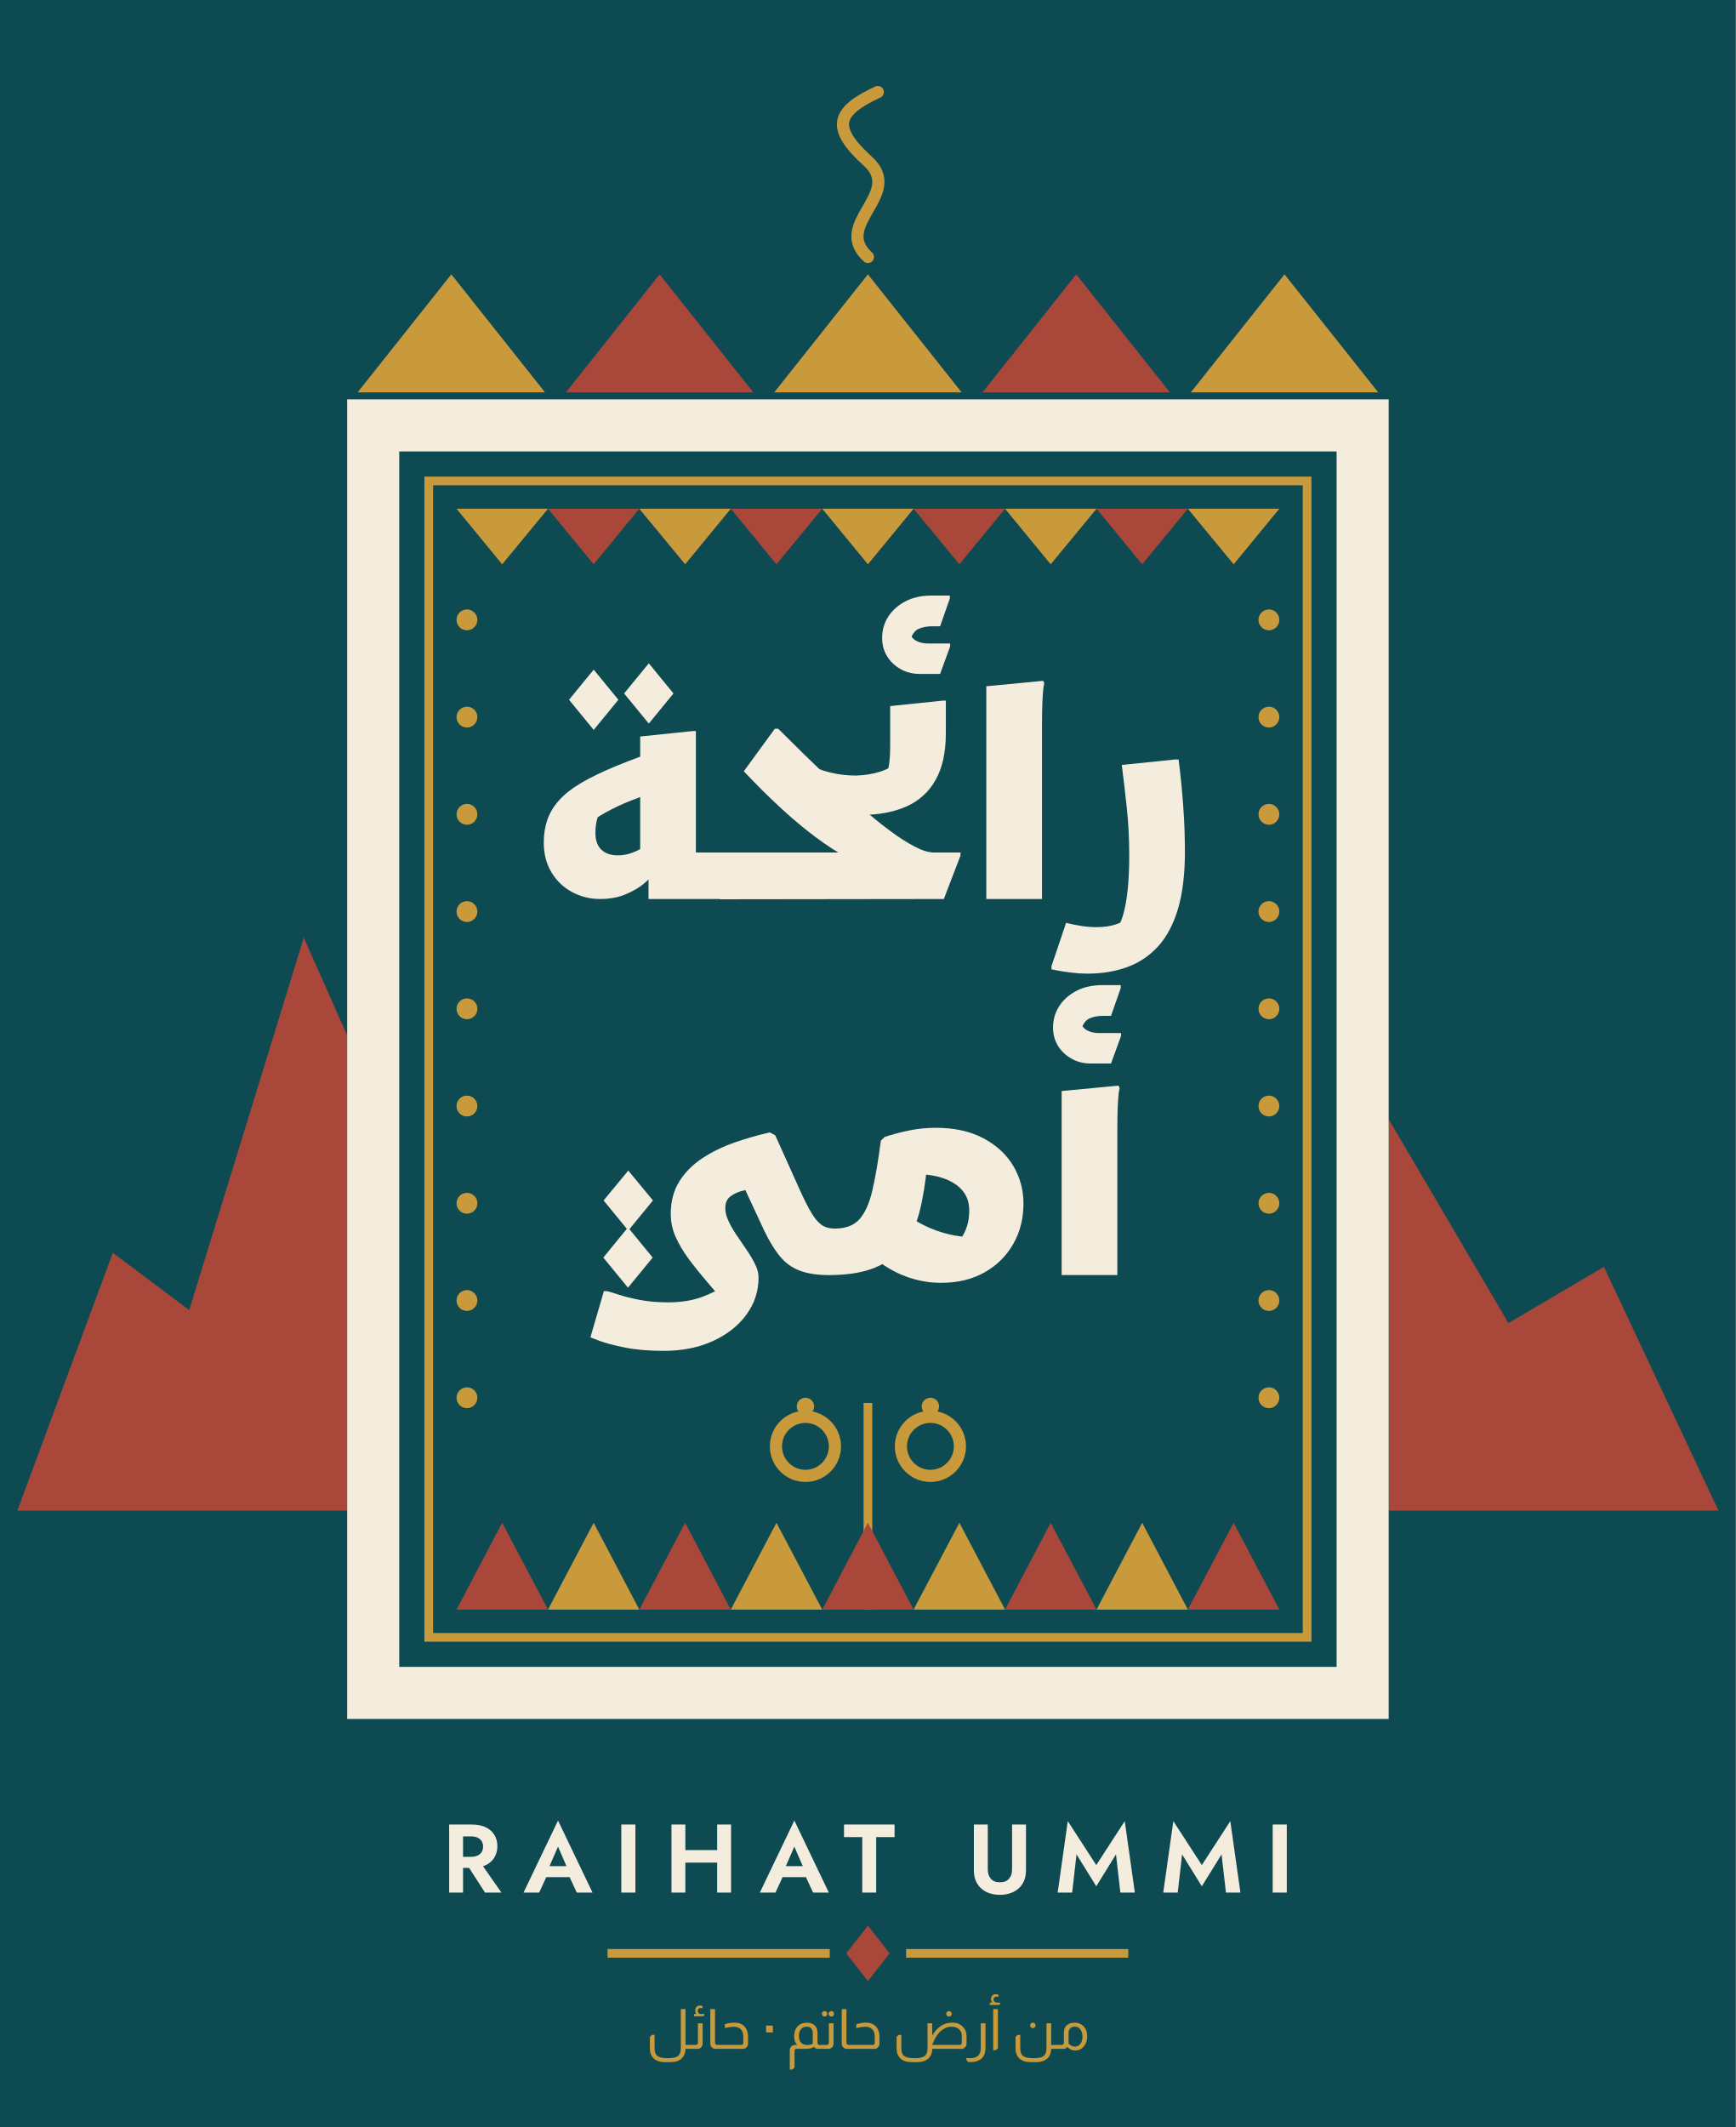
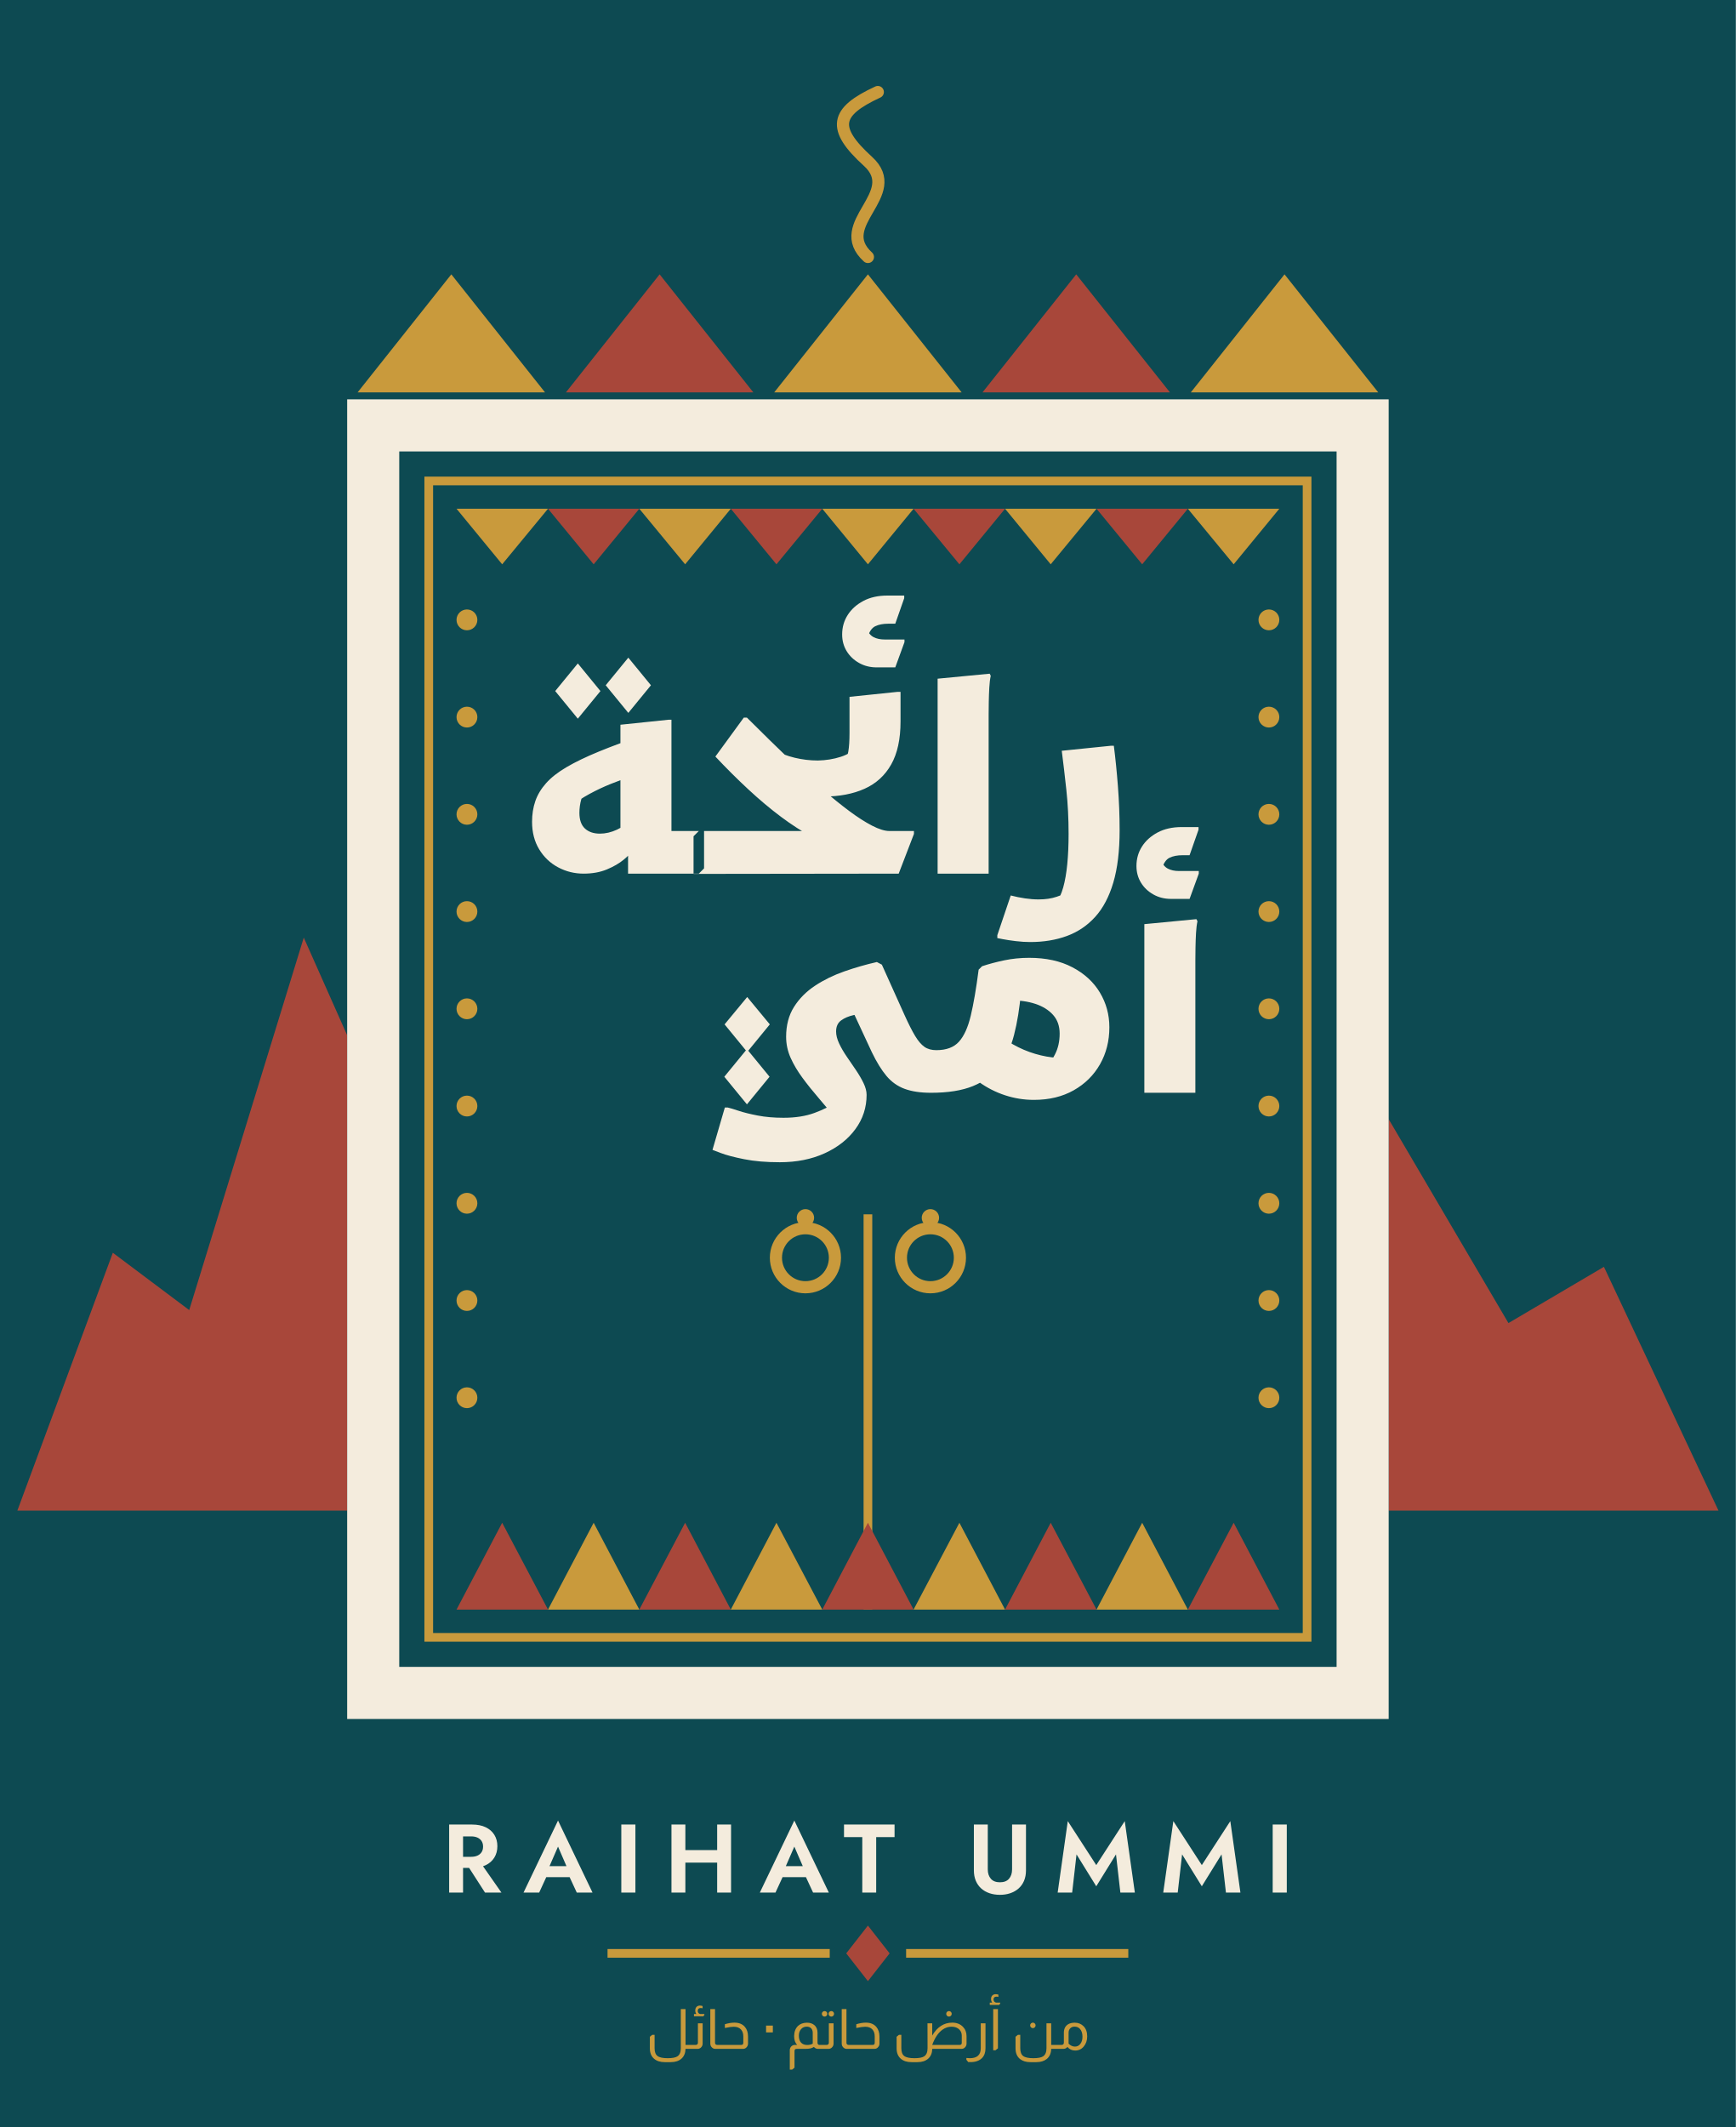
<svg xmlns="http://www.w3.org/2000/svg" viewBox="0 0 1000 1225" width="1000" height="1225">
  <rect width="1000" height="1225" fill="#0D4A52" />
  <polygon points="10.0,870.0 65.0,721.5 109.0,754.5 175.0,540.0 241.0,688.5 285.0,665.4 356.5,566.4 439.0,738.0 494.0,698.4 560.0,870.0" fill="#A8473A" />
  <polygon points="440.0,870.0 495.0,748.5 539.0,775.5 605.0,600.0 671.0,721.5 715.0,702.6 786.5,621.6 869.0,762.0 924.0,729.6 990.0,870.0" fill="#A8473A" />
  <rect x="200.0" y="230" width="600" height="760" fill="#0D4A52" />
  <polygon points="206.0,226.0 314.0,226.0 260.0,158.0" fill="#C99A3C" />
  <polygon points="326.0,226.0 434.0,226.0 380.0,158.0" fill="#A8473A" />
  <polygon points="446.0,226.0 554.0,226.0 500.0,158.0" fill="#C99A3C" />
  <polygon points="566.0,226.0 674.0,226.0 620.0,158.0" fill="#A8473A" />
  <polygon points="686.0,226.0 794.0,226.0 740.0,158.0" fill="#C99A3C" />
  <path d="M500.0,148 c-20.9,-19.0 20.9,-36.1 0,-55.1 s-19.0,-28.5 5.7,-39.9" fill="none" stroke="#C99A3C" stroke-width="7" stroke-linecap="round" />
  <rect x="215" y="245.0" width="570" height="730" fill="none" stroke="#F4ECDD" stroke-width="30" />
  <rect x="247" y="277" width="506" height="666" fill="none" stroke="#C99A3C" stroke-width="5" />
  <polygon points="263.0,293.0 315.7,293.0 289.3,325.0" fill="#C99A3C" />
  <polygon points="315.7,293.0 368.3,293.0 342.0,325.0" fill="#A8473A" />
  <polygon points="368.3,293.0 421.0,293.0 394.7,325.0" fill="#C99A3C" />
  <polygon points="421.0,293.0 473.7,293.0 447.3,325.0" fill="#A8473A" />
  <polygon points="473.7,293.0 526.3,293.0 500.0,325.0" fill="#C99A3C" />
  <polygon points="526.3,293.0 579.0,293.0 552.7,325.0" fill="#A8473A" />
  <polygon points="579.0,293.0 631.7,293.0 605.3,325.0" fill="#C99A3C" />
  <polygon points="631.7,293.0 684.3,293.0 658.0,325.0" fill="#A8473A" />
  <polygon points="684.3,293.0 737.0,293.0 710.7,325.0" fill="#C99A3C" />
  <circle cx="269" cy="357" r="6" fill="#C99A3C" />
  <circle cx="269" cy="413" r="6" fill="#C99A3C" />
  <circle cx="269" cy="469" r="6" fill="#C99A3C" />
  <circle cx="269" cy="525" r="6" fill="#C99A3C" />
  <circle cx="269" cy="581" r="6" fill="#C99A3C" />
  <circle cx="269" cy="637" r="6" fill="#C99A3C" />
  <circle cx="269" cy="693" r="6" fill="#C99A3C" />
  <circle cx="269" cy="749" r="6" fill="#C99A3C" />
  <circle cx="269" cy="805" r="6" fill="#C99A3C" />
  <circle cx="731" cy="357" r="6" fill="#C99A3C" />
  <circle cx="731" cy="413" r="6" fill="#C99A3C" />
  <circle cx="731" cy="469" r="6" fill="#C99A3C" />
  <circle cx="731" cy="525" r="6" fill="#C99A3C" />
  <circle cx="731" cy="581" r="6" fill="#C99A3C" />
  <circle cx="731" cy="637" r="6" fill="#C99A3C" />
  <circle cx="731" cy="693" r="6" fill="#C99A3C" />
  <circle cx="731" cy="749" r="6" fill="#C99A3C" />
  <circle cx="731" cy="805" r="6" fill="#C99A3C" />
-   <path d="M378.23 482.048Q371.947 487.669 366.574 490.149Q361.2 492.629 355.909 492.629Q349.957 492.629 346.485 489.405Q343.013 486.181 343.013 479.568Q343.013 475.269 344.17 471.136Q345.328 467.002 347.643 463.696L336.4 476.261Q342.682 471.301 349.379 467.664Q356.075 464.026 362.936 461.298Q369.798 458.57 376.576 456.255L383.851 430.463Q367.318 436.084 355.248 441.044Q343.178 446.005 334.994 450.799Q326.81 455.594 322.098 460.885Q317.386 466.176 315.319 472.128Q313.253 478.08 313.253 485.189Q313.253 495.109 317.717 502.467Q322.181 509.824 329.621 513.792Q337.061 517.761 345.658 517.761Q353.925 517.761 360.291 515.115Q366.656 512.47 370.955 508.915Q375.254 505.36 377.072 502.219ZM418.076 517.761 421.383 514.454V490.976H387.819L400.881 503.872V421.039H399.062L368.806 424.18V501.888L373.6 494.117V517.761ZM373.766 416.74 359.547 399.38 373.766 382.019 387.985 399.38ZM342.021 420.377 327.802 403.017 342.021 385.657 356.24 403.017Z" fill="#F4ECDD" />
-   <path d="M537.945 490.976H553.321V492.795L543.731 517.761L414.769 517.926V494.283L418.076 490.976H495.949L489.336 494.613Q479.912 489.653 469.743 482.048Q459.575 474.442 449.076 464.688Q438.578 454.933 428.492 444.186L446.348 419.716H448.332Q454.781 426.164 462.717 433.935Q470.653 441.706 479.168 449.725Q487.682 457.743 496.28 465.184Q504.877 472.624 512.648 478.41Q520.419 484.197 526.95 487.587Q533.481 490.976 537.945 490.976Z" fill="#F4ECDD" />
-   <path d="M478.258 466.341 465.693 440.052Q471.149 443.194 478.341 444.93Q485.533 446.666 492.973 446.666Q500.579 446.501 507.275 444.351Q513.971 442.202 517.774 437.738L517.939 448.65L508.019 447.989Q511.326 445.343 512.07 440.962Q512.814 436.58 512.814 429.306V406.655L543.07 403.513H544.889V422.196Q544.889 438.73 539.019 449.146Q533.15 459.562 522.238 464.44Q511.326 469.317 496.445 469.317Q491.981 469.317 487.517 468.49Q483.053 467.664 478.258 466.341ZM508.184 367.47Q508.184 360.691 511.656 355.235Q515.128 349.779 521.494 346.389Q527.859 343 536.622 343H547.204V344.653L541.582 360.691H537.118Q532.323 360.691 529.017 362.262Q525.71 363.832 524.056 369.619L523.56 363.667Q525.048 367.635 527.942 369.123Q530.835 370.611 534.803 370.611H547.369V372.265L541.582 388.137H529.843Q523.726 388.137 518.766 385.326Q513.806 382.515 510.995 377.886Q508.184 373.257 508.184 367.47Z" fill="#F4ECDD" />
-   <path d="M568.201 395.246 600.938 392.105 601.599 393.428Q600.938 396.404 600.69 400.868Q600.442 405.332 600.359 409.961Q600.277 414.591 600.277 417.897V517.761H568.201Z" fill="#F4ECDD" />
-   <path d="M614.165 531.483Q618.629 532.641 623.093 533.302Q627.557 533.964 631.69 533.964Q638.139 533.964 643.016 532.31Q647.893 530.657 649.712 529.169L642.437 536.444Q645.413 532.641 647.149 526.441Q648.885 520.241 649.712 511.726Q650.539 503.211 650.539 492.795Q650.539 478.245 649.133 465.184Q647.728 452.122 646.24 440.548L676.993 437.407H678.977Q680.465 448.815 681.539 462.786Q682.614 476.757 682.614 490.48Q682.614 509.99 678.646 523.382Q674.678 536.774 667.238 544.958Q659.798 553.143 649.464 556.945Q639.131 560.748 626.4 560.748Q622.101 560.748 617.306 560.169Q612.511 559.591 609.122 558.929Q605.733 558.268 605.733 558.268V556.449Z" fill="#F4ECDD" />
-   <path d="M477.514 734.351Q467.594 734.351 460.898 731.871Q454.202 729.391 449.49 723.77Q444.778 718.148 440.314 708.889L422.623 670.862L439.156 683.758Q433.865 684.42 428.988 685.494Q424.111 686.569 420.969 688.884Q417.828 691.198 417.828 695.828Q417.828 699.3 419.729 703.351Q421.631 707.401 424.524 711.617Q427.417 715.834 430.228 719.967Q433.039 724.1 435.023 728.151Q437.007 732.202 437.007 735.674Q437.007 747.578 429.98 757.168Q422.953 766.757 410.636 772.379Q398.318 778 382.446 778Q369.55 778 360.043 776.099Q350.536 774.197 345.328 772.213Q340.12 770.229 340.12 770.229L347.891 743.61H349.709Q351.859 744.106 356.571 745.677Q361.283 747.247 368.558 748.653Q375.832 750.058 384.761 750.058Q396.003 750.058 404.27 746.999Q412.537 743.941 417.662 740.303L418.489 751.712Q412.702 744.437 406.998 737.823Q401.294 731.21 396.665 724.927Q392.035 718.644 389.225 712.361Q386.414 706.079 386.414 699.135Q386.414 688.222 391.374 680.369Q396.334 672.515 404.601 667.059Q412.868 661.603 423.036 658.048Q433.204 654.494 443.455 652.179L446.596 653.832L460.815 685.412Q464.618 693.844 467.511 698.639Q470.405 703.433 473.381 705.5Q476.357 707.567 480.821 707.567V731.044ZM361.944 708.724 347.725 691.364 361.944 674.169 376.163 691.364ZM361.779 741.626 347.56 724.266 361.779 706.905 375.998 724.266Z" fill="#F4ECDD" />
-   <path d="M539.185 649.534Q555.057 649.534 566.383 655.486Q577.708 661.438 583.66 671.358Q589.612 681.278 589.612 693.182Q589.612 706.079 583.743 716.412Q577.873 726.746 567.209 732.781Q556.545 738.815 542.161 738.815Q532.902 738.815 524.056 735.922Q515.211 733.029 507.523 727.49Q499.835 721.951 493.883 713.519L517.691 695.332Q522.32 700.127 529.017 703.929Q535.713 707.732 542.987 709.881Q550.262 712.031 556.876 712.361Q559.852 712.527 561.257 712.527Q562.662 712.527 563.655 712.361L548.609 721.124Q552.412 715.999 555.388 710.295Q558.364 704.591 558.364 697.151Q558.364 690.041 554.23 685.412Q550.097 680.782 543.07 678.468Q536.043 676.153 527.446 676.318L534.059 671.027Q532.737 686.238 529.678 698.06Q526.619 709.881 520.419 717.9Q514.219 725.919 503.885 730.135Q493.552 734.351 477.514 734.351V710.873L480.821 707.567Q490.245 707.567 495.04 702.276Q499.835 696.985 502.48 685.908Q505.125 674.83 507.44 656.974L509.59 654.824Q516.038 652.675 523.56 651.104Q531.083 649.534 539.185 649.534Z" fill="#F4ECDD" />
-   <path d="M611.602 628.371 644.339 625.229 645.0 626.552Q644.339 629.528 644.091 633.992Q643.843 638.456 643.76 643.086Q643.677 647.715 643.677 651.022V734.351H611.602ZM606.642 591.831Q606.642 585.052 610.114 579.596Q613.586 574.14 619.952 570.751Q626.317 567.361 635.08 567.361H645.661V569.015L640.04 585.052H635.576Q630.781 585.052 627.474 586.623Q624.168 588.194 622.514 593.981L622.018 588.029Q623.506 591.997 626.4 593.485Q629.293 594.973 633.261 594.973H645.827V596.626L640.04 612.498H628.301Q622.184 612.498 617.223 609.688Q612.263 606.877 609.453 602.247Q606.642 597.618 606.642 591.831Z" fill="#F4ECDD" />
-   <line x1="500.0" y1="808.0" x2="500.0" y2="927" stroke="#C99A3C" stroke-width="5" />
-   <circle cx="464.0" cy="833.0" r="17" fill="none" stroke="#C99A3C" stroke-width="7" />
-   <circle cx="464.0" cy="810.0" r="5" fill="#C99A3C" />
-   <circle cx="536.0" cy="833.0" r="17" fill="none" stroke="#C99A3C" stroke-width="7" />
-   <circle cx="536.0" cy="810.0" r="5" fill="#C99A3C" />
+   <path d="M366.061 470.424Q360.303 475.576 355.379 477.848Q350.455 480.121 345.606 480.121Q340.152 480.121 336.97 477.167Q333.788 474.212 333.788 468.152Q333.788 464.212 334.848 460.424Q335.909 456.636 338.03 453.606L327.727 465.121Q333.485 460.576 339.621 457.242Q345.758 453.909 352.045 451.409Q358.333 448.909 364.545 446.788L371.212 423.152Q356.061 428.303 345.0 432.848Q333.939 437.394 326.439 441.788Q318.939 446.182 314.621 451.03Q310.303 455.879 308.409 461.333Q306.515 466.788 306.515 473.303Q306.515 482.394 310.606 489.136Q314.697 495.879 321.515 499.515Q328.333 503.152 336.212 503.152Q343.788 503.152 349.621 500.727Q355.455 498.303 359.394 495.045Q363.333 491.788 365.0 488.909ZM402.576 503.152 405.606 500.121V478.606H374.848L386.818 490.424V414.515H385.152L357.424 417.394V488.606L361.818 481.485V503.152ZM361.97 410.576 348.939 394.667 361.97 378.758 375.0 394.667ZM332.879 413.909 319.848 398 332.879 382.091 345.909 398ZM512.424 478.606H526.515V480.273L517.727 503.152L399.545 503.303V481.636L402.576 478.606H473.939L467.879 481.939Q459.242 477.394 449.924 470.424Q440.606 463.455 430.985 454.515Q421.364 445.576 412.121 435.727L428.485 413.303H430.303Q436.212 419.212 443.485 426.333Q450.758 433.455 458.561 440.803Q466.364 448.152 474.242 454.97Q482.121 461.788 489.242 467.091Q496.364 472.394 502.348 475.5Q508.333 478.606 512.424 478.606ZM457.727 456.03 446.212 431.939Q451.212 434.818 457.803 436.409Q464.394 438.0 471.212 438.0Q478.182 437.848 484.318 435.879Q490.455 433.909 493.939 429.818L494.091 439.818L485.0 439.212Q488.03 436.788 488.712 432.773Q489.394 428.758 489.394 422.091V401.333L517.121 398.455H518.788V415.576Q518.788 430.727 513.409 440.273Q508.03 449.818 498.03 454.288Q488.03 458.758 474.394 458.758Q470.303 458.758 466.212 458.0Q462.121 457.242 457.727 456.03ZM485.152 365.424Q485.152 359.212 488.333 354.212Q491.515 349.212 497.348 346.106Q503.182 343 511.212 343H520.909V344.515L515.758 359.212H511.667Q507.273 359.212 504.242 360.652Q501.212 362.091 499.697 367.394L499.242 361.939Q500.606 365.576 503.258 366.939Q505.909 368.303 509.545 368.303H521.061V369.818L515.758 384.364H505.0Q499.394 384.364 494.848 381.788Q490.303 379.212 487.727 374.97Q485.152 370.727 485.152 365.424ZM540.152 390.879 570.152 388.0 570.758 389.212Q570.152 391.939 569.924 396.03Q569.697 400.121 569.621 404.364Q569.545 408.606 569.545 411.636V503.152H540.152ZM582.273 515.727Q586.364 516.788 590.455 517.394Q594.545 518.0 598.333 518.0Q604.242 518.0 608.712 516.485Q613.182 514.97 614.848 513.606L608.182 520.273Q610.909 516.788 612.5 511.106Q614.091 505.424 614.848 497.621Q615.606 489.818 615.606 480.273Q615.606 466.939 614.318 454.97Q613.03 443.0 611.667 432.394L639.848 429.515H641.667Q643.03 439.97 644.015 452.773Q645 465.576 645 478.152Q645 496.03 641.364 508.303Q637.727 520.576 630.909 528.076Q624.091 535.576 614.621 539.061Q605.152 542.545 593.485 542.545Q589.545 542.545 585.152 542.015Q580.758 541.485 577.652 540.879Q574.545 540.273 574.545 540.273V538.606Z" fill="#F4ECDD" />
+   <path d="M536.364 629.364Q527.273 629.364 521.136 627.091Q515.0 624.818 510.682 619.667Q506.364 614.515 502.273 606.03L486.061 571.182L501.212 583.0Q496.364 583.606 491.894 584.591Q487.424 585.576 484.545 587.697Q481.667 589.818 481.667 594.061Q481.667 597.242 483.409 600.955Q485.152 604.667 487.803 608.53Q490.455 612.394 493.03 616.182Q495.606 619.97 497.424 623.682Q499.242 627.394 499.242 630.576Q499.242 641.485 492.803 650.273Q486.364 659.061 475.076 664.212Q463.788 669.364 449.242 669.364Q437.424 669.364 428.712 667.621Q420.0 665.879 415.227 664.061Q410.455 662.242 410.455 662.242L417.576 637.848H419.242Q421.212 638.303 425.53 639.742Q429.848 641.182 436.515 642.47Q443.182 643.758 451.364 643.758Q461.667 643.758 469.242 640.955Q476.818 638.152 481.515 634.818L482.273 645.273Q476.97 638.606 471.742 632.545Q466.515 626.485 462.273 620.727Q458.03 614.97 455.455 609.212Q452.879 603.455 452.879 597.091Q452.879 587.091 457.424 579.894Q461.97 572.697 469.545 567.697Q477.121 562.697 486.439 559.439Q495.758 556.182 505.152 554.061L508.03 555.576L521.061 584.515Q524.545 592.242 527.197 596.636Q529.848 601.03 532.576 602.924Q535.303 604.818 539.394 604.818V626.333ZM430.455 605.879 417.424 589.97 430.455 574.212 443.485 589.97ZM430.303 636.03 417.273 620.121 430.303 604.212 443.333 620.121ZM592.879 551.636Q607.424 551.636 617.803 557.091Q628.182 562.545 633.636 571.636Q639.091 580.727 639.091 591.636Q639.091 603.455 633.712 612.924Q628.333 622.394 618.561 627.924Q608.788 633.455 595.606 633.455Q587.121 633.455 579.015 630.803Q570.909 628.152 563.864 623.076Q556.818 618.0 551.364 610.273L573.182 593.606Q577.424 598.0 583.561 601.485Q589.697 604.97 596.364 606.939Q603.03 608.909 609.091 609.212Q611.818 609.364 613.106 609.364Q614.394 609.364 615.303 609.212L601.515 617.242Q605.0 612.545 607.727 607.318Q610.455 602.091 610.455 595.273Q610.455 588.758 606.667 584.515Q602.879 580.273 596.439 578.152Q590.0 576.03 582.121 576.182L588.182 571.333Q586.97 585.273 584.167 596.106Q581.364 606.939 575.682 614.288Q570.0 621.636 560.53 625.5Q551.061 629.364 536.364 629.364V607.848L539.394 604.818Q548.03 604.818 552.424 599.97Q556.818 595.121 559.242 584.97Q561.667 574.818 563.788 558.455L565.758 556.485Q571.667 554.515 578.561 553.076Q585.455 551.636 592.879 551.636ZM659.242 532.242 689.242 529.364 689.848 530.576Q689.242 533.303 689.015 537.394Q688.788 541.485 688.712 545.727Q688.636 549.97 688.636 553.0V629.364H659.242ZM654.697 498.758Q654.697 492.545 657.879 487.545Q661.061 482.545 666.894 479.439Q672.727 476.333 680.758 476.333H690.455V477.848L685.303 492.545H681.212Q676.818 492.545 673.788 493.985Q670.758 495.424 669.242 500.727L668.788 495.273Q670.152 498.909 672.803 500.273Q675.455 501.636 679.091 501.636H690.606V503.152L685.303 517.697H674.545Q668.939 517.697 664.394 515.121Q659.848 512.545 657.273 508.303Q654.697 504.061 654.697 498.758Z" fill="#F4ECDD" />
+   <line x1="500.0" y1="699.364" x2="500.0" y2="927" stroke="#C99A3C" stroke-width="5" />
+   <circle cx="464.0" cy="724.364" r="17" fill="none" stroke="#C99A3C" stroke-width="7" />
+   <circle cx="464.0" cy="701.364" r="5" fill="#C99A3C" />
+   <circle cx="536.0" cy="724.364" r="17" fill="none" stroke="#C99A3C" stroke-width="7" />
+   <circle cx="536.0" cy="701.364" r="5" fill="#C99A3C" />
  <polygon points="263.0,927.0 315.7,927.0 289.3,877.0" fill="#A8473A" />
  <polygon points="315.7,927.0 368.3,927.0 342.0,877.0" fill="#C99A3C" />
  <polygon points="368.3,927.0 421.0,927.0 394.7,877.0" fill="#A8473A" />
  <polygon points="421.0,927.0 473.7,927.0 447.3,877.0" fill="#C99A3C" />
  <polygon points="473.7,927.0 526.3,927.0 500.0,877.0" fill="#A8473A" />
  <polygon points="526.3,927.0 579.0,927.0 552.7,877.0" fill="#C99A3C" />
  <polygon points="579.0,927.0 631.7,927.0 605.3,877.0" fill="#A8473A" />
  <polygon points="631.7,927.0 684.3,927.0 658.0,877.0" fill="#C99A3C" />
  <polygon points="684.3,927.0 737.0,927.0 710.7,877.0" fill="#A8473A" />
  <path d="M267.656 1071.744 279.416 1090.0H288.88L276.112 1071.744ZM258.752 1050.8V1090.0H266.76V1050.8ZM263.624 1057.632H271.408Q273.536 1057.632 275.076 1058.332Q276.616 1059.032 277.456 1060.348Q278.296 1061.664 278.296 1063.512Q278.296 1065.36 277.456 1066.676Q276.616 1067.992 275.076 1068.692Q273.536 1069.392 271.408 1069.392H263.624V1075.776H271.912Q276.56 1075.776 279.808 1074.208Q283.056 1072.64 284.792 1069.812Q286.528 1066.984 286.528 1063.288Q286.528 1059.536 284.792 1056.736Q283.056 1053.936 279.808 1052.368Q276.56 1050.8 271.912 1050.8H263.624ZM311.224 1081.096H331.944L330.992 1074.768H312.176ZM321.472 1063.512 327.352 1077.12 327.24 1079.136 332.28 1090.0H341.352L321.472 1048.504L301.592 1090.0H310.608L315.76 1078.8L315.592 1077.008ZM357.928 1050.8V1090.0H366.048V1050.8ZM389.456 1072.752H418.24V1065.528H389.456ZM413.144 1050.8V1090.0H421.152V1050.8ZM386.824 1050.8V1090.0H394.832V1050.8ZM447.36 1081.096H468.08L467.128 1074.768H448.312ZM457.608 1063.512 463.488 1077.12 463.376 1079.136 468.416 1090.0H477.488L457.608 1048.504L437.728 1090.0H446.744L451.896 1078.8L451.728 1077.008ZM486.224 1058.024H496.752V1090.0H504.76V1058.024H515.344V1050.8H486.224ZM561.04 1050.8V1077.12Q561.04 1080.592 562.16 1083.224Q563.28 1085.856 565.296 1087.648Q567.312 1089.44 570.056 1090.364Q572.8 1091.288 576.048 1091.288Q579.24 1091.288 581.984 1090.364Q584.728 1089.44 586.772 1087.648Q588.816 1085.856 589.936 1083.224Q591.056 1080.592 591.056 1077.12V1050.8H583.048V1076.616Q583.048 1079.976 581.284 1082.02Q579.52 1084.064 576.048 1084.064Q572.576 1084.064 570.812 1082.02Q569.048 1079.976 569.048 1076.616V1050.8ZM620.176 1067.992 631.544 1086.36 642.912 1067.992 645.432 1090.0H653.776L647.952 1048.84L631.544 1074.152L615.136 1048.84L609.312 1090.0H617.656ZM680.992 1067.992 692.36 1086.36 703.728 1067.992 706.248 1090.0H714.592L708.768 1048.84L692.36 1074.152L675.952 1048.84L670.128 1090.0H678.472ZM733.184 1050.8V1090.0H741.304V1050.8Z" fill="#F4ECDD" />
  <line x1="350" y1="1125" x2="478" y2="1125" stroke="#C99A3C" stroke-width="5" />
  <line x1="522" y1="1125" x2="650" y2="1125" stroke="#C99A3C" stroke-width="5" />
  <polygon points="500.0,1109.0 512.5,1125.0 500.0,1141.0 487.5,1125.0" fill="#A8473A" />
  <path d="M394.928 1157.088V1177.728H396.56V1180.0H394.928Q394.832 1183.616 392.592 1185.632Q390.32 1187.648 386.448 1187.648H382.896Q379.088 1187.648 376.816 1185.696Q374.384 1183.616 374.384 1179.712V1173.024L375.76 1171.904H377.104V1179.648Q377.104 1182.848 378.784 1184.112Q380.464 1185.376 384.656 1185.376Q388.656 1185.376 390.288 1184.288Q392.208 1182.976 392.208 1179.648V1157.088ZM401.168 1159.936Q400.528 1159.104 400.528 1157.92Q400.528 1156.608 401.248 1155.84Q401.968 1155.072 403.216 1155.072Q403.952 1155.072 404.752 1155.328V1156.64Q404.144 1156.48 403.6 1156.48Q401.968 1156.48 401.968 1158.176Q401.968 1158.816 402.352 1159.328Q402.864 1159.936 403.728 1159.936H405.776V1160.48L405.168 1161.248H399.792V1159.936ZM404.784 1165.28V1176.96Q404.784 1178.144 404.016 1179.008Q403.152 1180.0 401.872 1180.0H396.304V1177.728H400.848Q401.392 1177.728 401.744 1177.344Q402.064 1177.024 402.064 1176.512V1165.28ZM411.92 1157.088V1176.512Q411.92 1177.024 412.24 1177.376Q412.592 1177.728 413.136 1177.728H413.552V1180.0H412.08Q411.056 1180.0 410.288 1179.328Q409.2 1178.4 409.2 1176.96V1157.088ZM417.584 1165.824Q420.528 1164.896 423.088 1164.896Q427.056 1164.896 429.136 1167.36Q430.928 1169.472 430.928 1172.896V1176.96Q430.928 1178.048 430.256 1178.88Q429.424 1180.0 428.048 1180.0H413.328V1177.728H426.992Q428.208 1177.728 428.208 1176.512V1172.8Q428.208 1170.304 426.896 1168.864Q425.456 1167.264 422.704 1167.264Q421.04 1167.264 417.584 1167.968ZM445.232 1166.592V1170.528H441.328V1166.592ZM459.216 1177.728Q457.488 1175.904 457.488 1172.576Q457.584 1168.8 459.76 1166.752Q461.68 1164.992 464.816 1164.928Q467.44 1164.928 469.04 1166.24Q470.96 1167.776 470.96 1170.72V1176.512Q470.96 1177.088 471.28 1177.408Q471.536 1177.696 471.888 1177.728H471.984V1180.0H471.184Q470.64 1180.0 470.16 1179.808Q469.456 1179.584 468.88 1178.88Q468.016 1179.456 466.864 1179.744Q465.776 1180.0 463.6 1180.0H458.928Q457.712 1180.0 457.712 1181.216V1190.816L456.336 1191.936H454.992V1180.736Q454.992 1179.424 455.92 1178.528Q456.784 1177.728 457.904 1177.728ZM468.208 1170.72Q468.208 1169.28 467.408 1168.288Q466.448 1167.2 464.752 1167.2Q462.736 1167.2 461.472 1168.656Q460.208 1170.112 460.208 1172.448Q460.208 1174.976 461.456 1176.368Q462.704 1177.76 465.008 1177.76Q466.96 1177.76 468.208 1176.992ZM475.024 1158.24Q475.696 1158.24 476.144 1158.704Q476.592 1159.168 476.592 1159.808Q476.592 1160.48 476.144 1160.944Q475.696 1161.408 475.024 1161.408Q474.384 1161.408 473.92 1160.944Q473.456 1160.48 473.456 1159.808Q473.456 1159.168 473.92 1158.704Q474.384 1158.24 475.024 1158.24ZM478.928 1158.24Q479.568 1158.24 480.032 1158.704Q480.496 1159.168 480.496 1159.808Q480.496 1160.48 480.032 1160.944Q479.568 1161.408 478.928 1161.408Q478.256 1161.408 477.792 1160.944Q477.328 1160.48 477.328 1159.808Q477.328 1159.168 477.792 1158.704Q478.256 1158.24 478.928 1158.24ZM480.208 1165.28V1176.96Q480.208 1178.144 479.44 1179.008Q478.576 1180.0 477.296 1180.0H471.728V1177.728H476.272Q476.816 1177.728 477.168 1177.344Q477.488 1177.024 477.488 1176.512V1165.28ZM487.632 1157.088V1176.512Q487.632 1177.024 487.952 1177.376Q488.304 1177.728 488.848 1177.728H489.264V1180.0H487.792Q486.768 1180.0 486.0 1179.328Q484.912 1178.4 484.912 1176.96V1157.088ZM493.296 1165.824Q496.24 1164.896 498.8 1164.896Q502.768 1164.896 504.848 1167.36Q506.64 1169.472 506.64 1172.896V1176.96Q506.64 1178.048 505.968 1178.88Q505.136 1180.0 503.76 1180.0H489.04V1177.728H502.704Q503.92 1177.728 503.92 1176.512V1172.8Q503.92 1170.304 502.608 1168.864Q501.168 1167.264 498.416 1167.264Q496.752 1167.264 493.296 1167.968ZM546.672 1158.24Q547.344 1158.24 547.808 1158.704Q548.272 1159.168 548.272 1159.808Q548.272 1160.48 547.808 1160.944Q547.344 1161.408 546.672 1161.408Q546.032 1161.408 545.568 1160.944Q545.104 1160.48 545.104 1159.808Q545.104 1159.168 545.568 1158.704Q546.032 1158.24 546.672 1158.24ZM537.04 1172.32Q541.424 1164.896 548.592 1164.896Q552.4 1164.896 554.704 1167.264Q556.816 1169.408 556.816 1172.704V1176.96Q556.816 1178.208 555.984 1179.072Q555.152 1180.0 553.936 1180.0H537.072Q536.976 1183.616 534.736 1185.632Q532.464 1187.648 528.592 1187.648H525.04Q521.232 1187.648 518.96 1185.696Q516.528 1183.616 516.528 1179.712V1173.024L517.904 1171.904H519.248V1179.648Q519.248 1182.848 520.928 1184.112Q522.608 1185.376 526.832 1185.376Q530.8 1185.376 532.432 1184.288Q534.352 1182.976 534.352 1179.648L534.32 1165.28H537.04ZM554.064 1172.416Q554.064 1170.368 552.784 1168.992Q551.152 1167.232 548.144 1167.232Q545.392 1167.232 542.992 1168.928Q539.28 1171.552 537.04 1177.728H552.88Q554.064 1177.728 554.064 1176.512ZM567.728 1165.28V1179.712Q567.728 1183.264 565.712 1185.312Q564.144 1186.912 561.488 1187.424Q560.464 1187.616 559.248 1187.616Q558.48 1187.616 557.776 1187.584L556.72 1186.272V1185.248Q557.648 1185.376 558.736 1185.376Q565.008 1185.376 565.008 1179.616V1165.28ZM571.6 1153.376Q570.928 1152.512 570.928 1151.264Q570.928 1150.016 571.664 1149.264Q572.4 1148.512 573.616 1148.512Q574.384 1148.512 575.152 1148.768V1150.08Q574.576 1149.92 574.032 1149.92Q572.368 1149.92 572.368 1151.616Q572.368 1152.224 572.784 1152.736Q573.296 1153.376 574.16 1153.376H576.208V1153.92L575.568 1154.688H570.192V1153.376ZM574.896 1157.088V1179.68L573.52 1180.8H572.176V1157.088ZM595.024 1164.896Q595.664 1164.896 596.128 1165.36Q596.592 1165.824 596.592 1166.464Q596.592 1167.136 596.128 1167.6Q595.664 1168.064 595.024 1168.064Q594.384 1168.064 593.92 1167.6Q593.456 1167.136 593.456 1166.464Q593.456 1165.824 593.92 1165.36Q594.384 1164.896 595.024 1164.896ZM605.584 1165.28V1177.728H607.216V1180.0H605.584Q605.488 1183.808 603.024 1185.824Q600.752 1187.648 597.104 1187.648H593.552Q590.0 1187.648 587.76 1185.952Q585.04 1183.872 585.04 1179.712V1173.024L586.416 1171.904H587.76V1179.648Q587.76 1182.848 589.44 1184.112Q591.12 1185.376 595.312 1185.376Q599.312 1185.376 600.944 1184.288Q602.864 1182.976 602.864 1179.648V1165.28ZM612.88 1170.72Q612.88 1167.456 615.184 1165.92Q616.688 1164.928 619.184 1164.928Q622.224 1164.928 624.272 1167.008Q626.32 1169.088 626.32 1172.832Q626.32 1176.32 624.272 1178.72Q622.352 1180.96 619.408 1180.96Q616.656 1180.96 614.928 1178.88Q614.064 1180.0 612.624 1180.0H607.12V1177.728H611.664Q612.176 1177.728 612.528 1177.376Q612.88 1177.024 612.88 1176.512ZM615.6 1176.992Q617.264 1178.688 619.28 1178.688Q621.2 1178.688 622.4 1177.104Q623.6 1175.52 623.6 1172.992Q623.6 1170.176 622.192 1168.544Q621.008 1167.2 619.056 1167.2Q617.584 1167.2 616.656 1168.064Q615.6 1169.056 615.6 1170.72Z" fill="#C99A3C" />
</svg>
